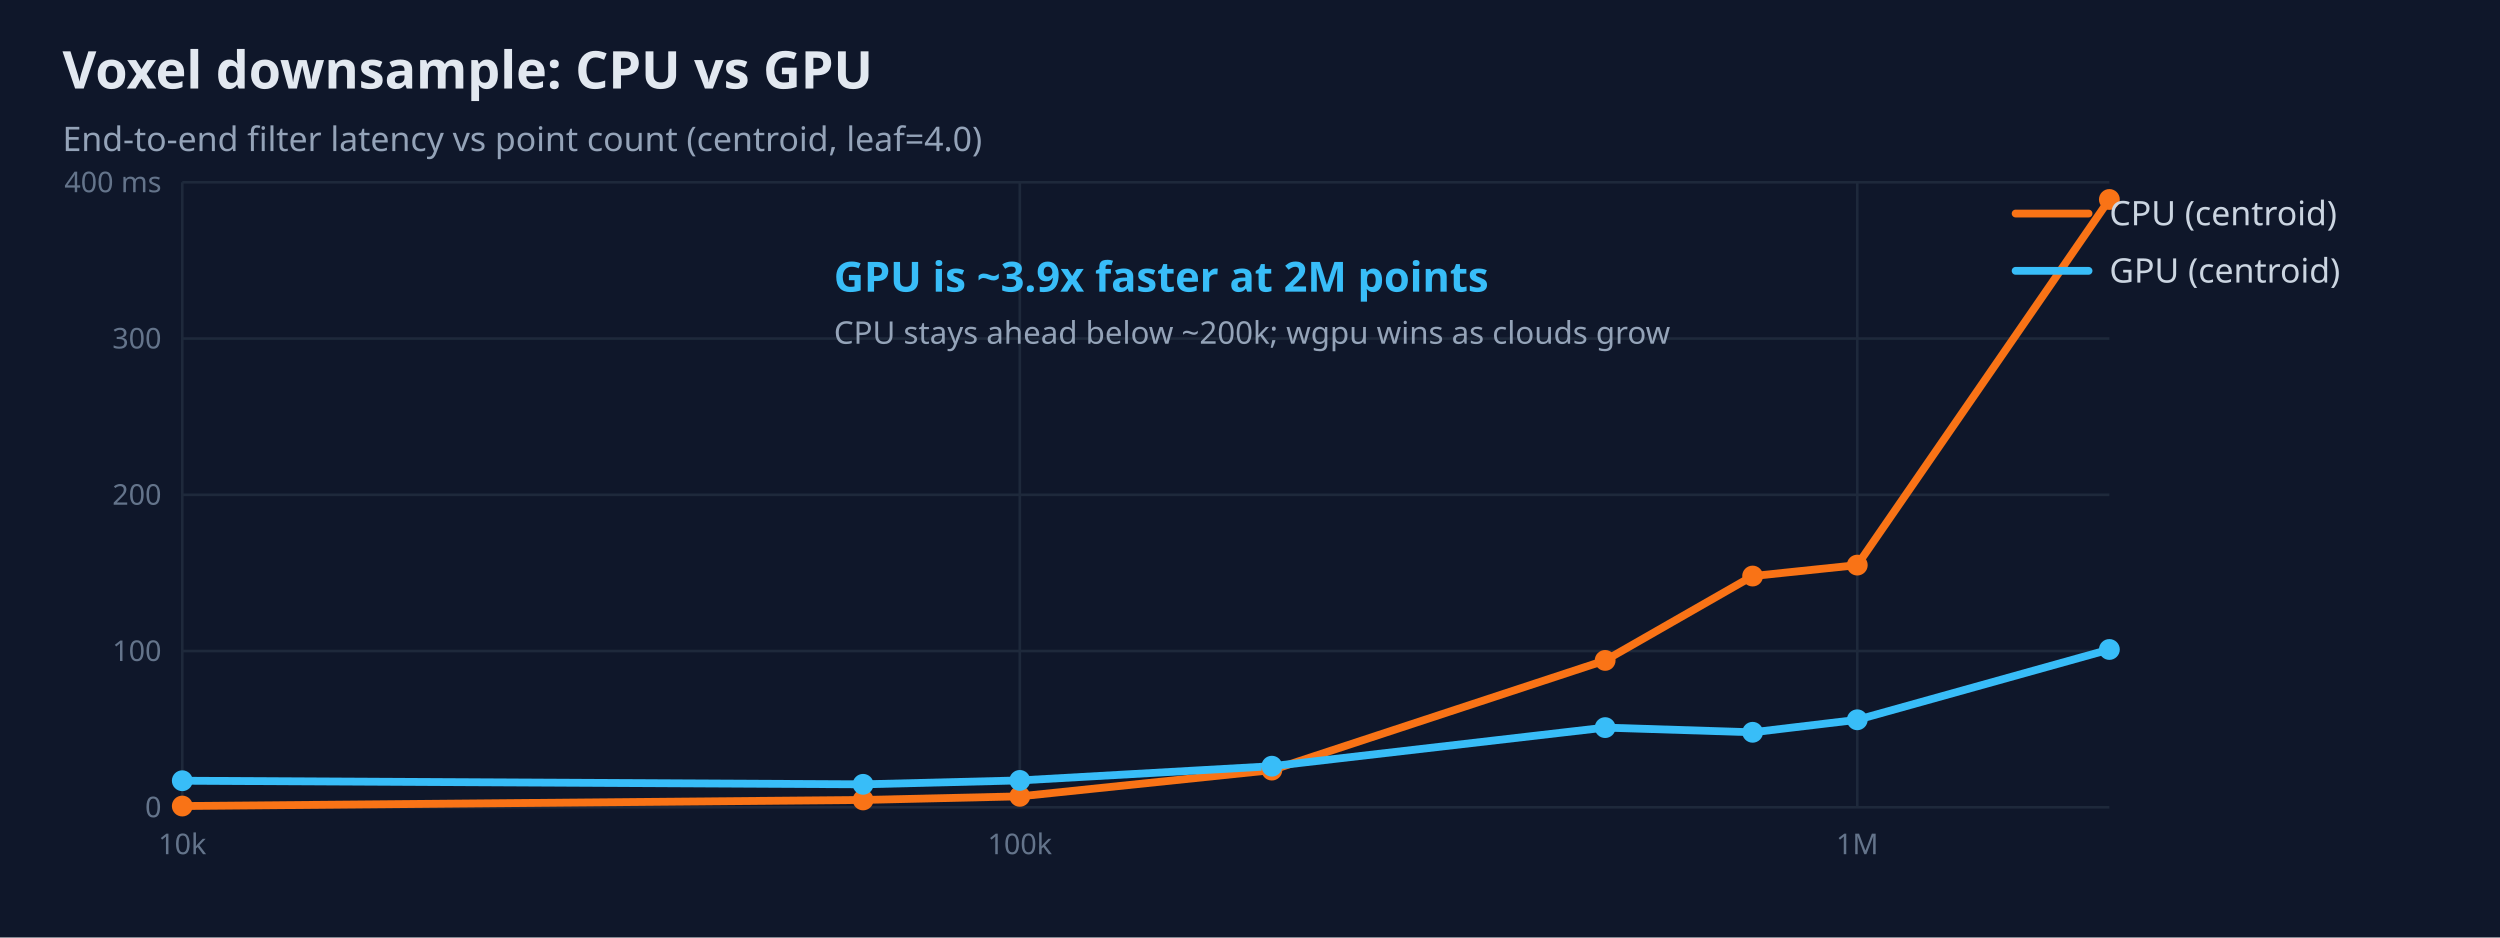
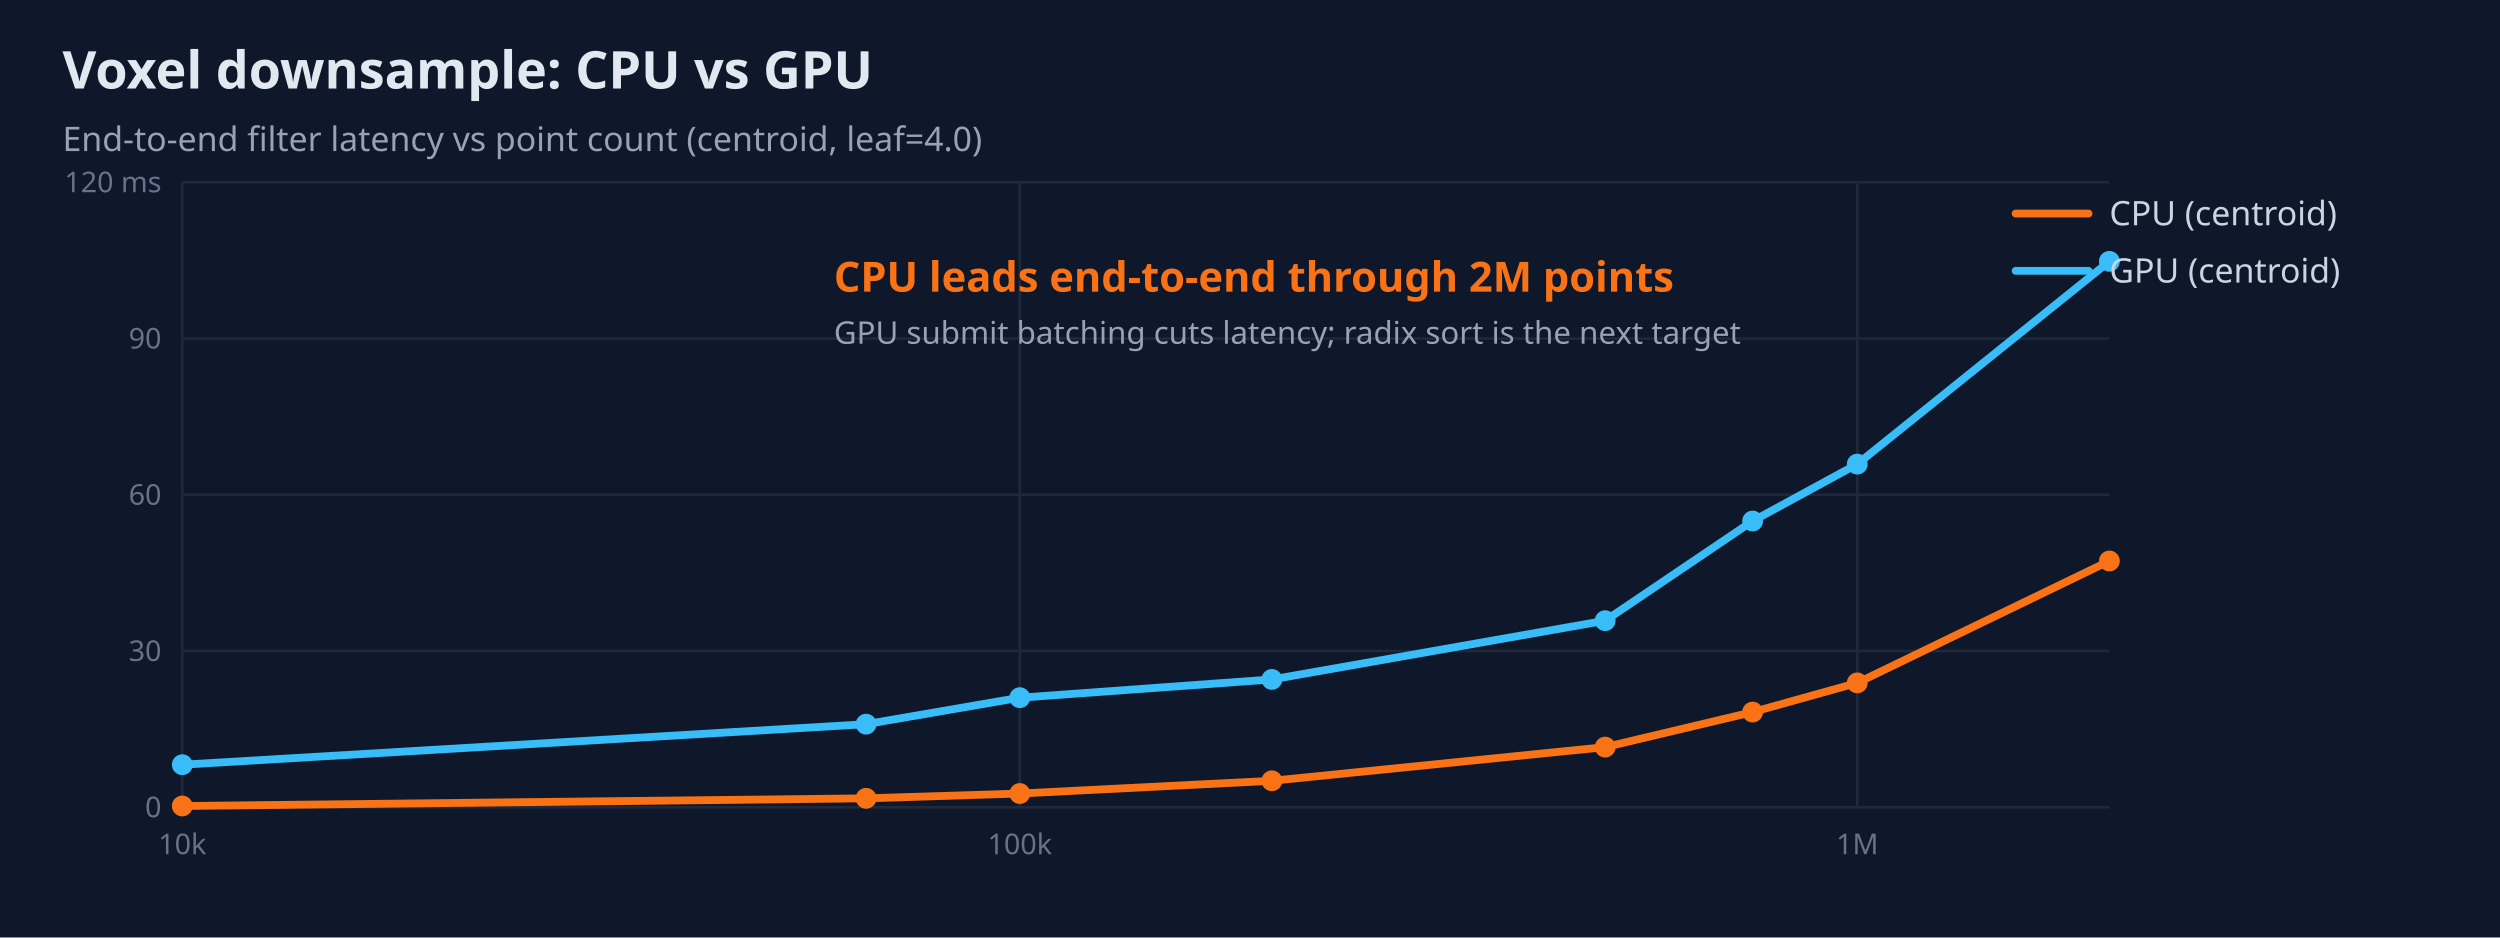
<svg xmlns="http://www.w3.org/2000/svg" width="960" height="360" viewBox="0 0 960 360" role="img" aria-labelledby="title desc">
  <rect width="960" height="360" fill="#0f172a" />
  <text x="24" y="34" fill="#e2e8f0" font-family="ui-sans-serif, system-ui, sans-serif" font-size="20" font-weight="700">Voxel downsample: CPU vs GPU</text>
  <text x="24" y="58" fill="#94a3b8" font-family="ui-sans-serif, system-ui, sans-serif" font-size="13">End-to-end filter latency vs point count (centroid, leaf=4.0)</text>
  <line x1="70.0" y1="310.00" x2="810.0" y2="310.00" stroke="#1e293b" stroke-width="1" />
  <line x1="70.0" y1="250.00" x2="810.0" y2="250.00" stroke="#1e293b" stroke-width="1" />
  <line x1="70.0" y1="190.00" x2="810.0" y2="190.00" stroke="#1e293b" stroke-width="1" />
  <line x1="70.0" y1="130.00" x2="810.0" y2="130.00" stroke="#1e293b" stroke-width="1" />
  <line x1="70.0" y1="70.00" x2="810.0" y2="70.00" stroke="#1e293b" stroke-width="1" />
  <line x1="70.00" y1="70.0" x2="70.00" y2="310.0" stroke="#1e293b" stroke-width="1" />
  <text x="70.00" y="310.0" dy="18" text-anchor="middle" fill="#64748b" font-family="ui-sans-serif, system-ui, sans-serif" font-size="11">10k</text>
  <line x1="391.60" y1="70.0" x2="391.60" y2="310.0" stroke="#1e293b" stroke-width="1" />
  <text x="391.60" y="310.0" dy="18" text-anchor="middle" fill="#64748b" font-family="ui-sans-serif, system-ui, sans-serif" font-size="11">100k</text>
  <line x1="713.19" y1="70.0" x2="713.19" y2="310.0" stroke="#1e293b" stroke-width="1" />
  <text x="713.19" y="310.0" dy="18" text-anchor="middle" fill="#64748b" font-family="ui-sans-serif, system-ui, sans-serif" font-size="11">1M</text>
  <text x="70.0" y="310.00" dx="-8" text-anchor="end" dominant-baseline="middle" fill="#64748b" font-family="ui-sans-serif, system-ui, sans-serif" font-size="11">0</text>
-   <text x="70.0" y="250.00" dx="-8" text-anchor="end" dominant-baseline="middle" fill="#64748b" font-family="ui-sans-serif, system-ui, sans-serif" font-size="11">100</text>
-   <text x="70.0" y="190.00" dx="-8" text-anchor="end" dominant-baseline="middle" fill="#64748b" font-family="ui-sans-serif, system-ui, sans-serif" font-size="11">200</text>
-   <text x="70.0" y="130.00" dx="-8" text-anchor="end" dominant-baseline="middle" fill="#64748b" font-family="ui-sans-serif, system-ui, sans-serif" font-size="11">300</text>
-   <text x="70.0" y="70.00" dx="-8" text-anchor="end" dominant-baseline="middle" fill="#64748b" font-family="ui-sans-serif, system-ui, sans-serif" font-size="11">400 ms</text>
-   <polyline points="70.00,309.52 331.43,307.18 391.60,305.80 488.40,295.72 616.38,253.60 673.01,221.20 713.19,217.00 810.00,76.60" fill="none" stroke="#f97316" stroke-width="3" stroke-linejoin="round" />
-   <polyline points="70.00,299.80 331.43,301.18 391.60,299.68 488.40,294.22 616.38,279.40 673.01,281.20 713.19,276.40 810.00,249.40" fill="none" stroke="#38bdf8" stroke-width="3" stroke-linejoin="round" />
-   <circle cx="70.00" cy="309.52" r="4" fill="#f97316" />
-   <circle cx="70.00" cy="299.80" r="4" fill="#38bdf8" />
-   <circle cx="331.43" cy="307.18" r="4" fill="#f97316" />
-   <circle cx="331.43" cy="301.18" r="4" fill="#38bdf8" />
-   <circle cx="391.60" cy="305.80" r="4" fill="#f97316" />
-   <circle cx="391.60" cy="299.68" r="4" fill="#38bdf8" />
-   <circle cx="488.40" cy="295.72" r="4" fill="#f97316" />
-   <circle cx="488.40" cy="294.22" r="4" fill="#38bdf8" />
-   <circle cx="616.38" cy="253.60" r="4" fill="#f97316" />
-   <circle cx="616.38" cy="279.40" r="4" fill="#38bdf8" />
-   <circle cx="673.01" cy="221.20" r="4" fill="#f97316" />
-   <circle cx="673.01" cy="281.20" r="4" fill="#38bdf8" />
-   <circle cx="713.19" cy="217.00" r="4" fill="#f97316" />
-   <circle cx="713.19" cy="276.40" r="4" fill="#38bdf8" />
-   <circle cx="810.00" cy="76.60" r="4" fill="#f97316" />
-   <circle cx="810.00" cy="249.40" r="4" fill="#38bdf8" />
+   <text x="70.0" y="250.00" dx="-8" text-anchor="end" dominant-baseline="middle" fill="#64748b" font-family="ui-sans-serif, system-ui, sans-serif" font-size="11">30</text>
+   <text x="70.0" y="190.00" dx="-8" text-anchor="end" dominant-baseline="middle" fill="#64748b" font-family="ui-sans-serif, system-ui, sans-serif" font-size="11">60</text>
+   <text x="70.0" y="130.00" dx="-8" text-anchor="end" dominant-baseline="middle" fill="#64748b" font-family="ui-sans-serif, system-ui, sans-serif" font-size="11">90</text>
+   <text x="70.0" y="70.00" dx="-8" text-anchor="end" dominant-baseline="middle" fill="#64748b" font-family="ui-sans-serif, system-ui, sans-serif" font-size="11">120 ms</text>
+   <polyline points="70.00,309.50 332.58,306.56 391.60,304.71 488.40,299.82 616.38,286.89 673.01,273.44 713.19,262.23 810.00,215.42" fill="none" stroke="#f97316" stroke-width="3" stroke-linejoin="round" />
+   <polyline points="70.00,293.64 332.58,278.08 391.60,267.91 488.40,260.90 616.38,238.34 673.01,200.08 713.19,178.22 810.00,100.36" fill="none" stroke="#38bdf8" stroke-width="3" stroke-linejoin="round" />
+   <circle cx="70.00" cy="309.50" r="4" fill="#f97316" />
+   <circle cx="70.00" cy="293.64" r="4" fill="#38bdf8" />
+   <circle cx="332.58" cy="306.56" r="4" fill="#f97316" />
+   <circle cx="332.58" cy="278.08" r="4" fill="#38bdf8" />
+   <circle cx="391.60" cy="304.71" r="4" fill="#f97316" />
+   <circle cx="391.60" cy="267.91" r="4" fill="#38bdf8" />
+   <circle cx="488.40" cy="299.82" r="4" fill="#f97316" />
+   <circle cx="488.40" cy="260.90" r="4" fill="#38bdf8" />
+   <circle cx="616.38" cy="286.89" r="4" fill="#f97316" />
+   <circle cx="616.38" cy="238.34" r="4" fill="#38bdf8" />
+   <circle cx="673.01" cy="273.44" r="4" fill="#f97316" />
+   <circle cx="673.01" cy="200.08" r="4" fill="#38bdf8" />
+   <circle cx="713.19" cy="262.23" r="4" fill="#f97316" />
+   <circle cx="713.19" cy="178.22" r="4" fill="#38bdf8" />
+   <circle cx="810.00" cy="215.42" r="4" fill="#f97316" />
+   <circle cx="810.00" cy="100.36" r="4" fill="#38bdf8" />
  <line x1="802.0" y1="82.0" x2="774.0" y2="82.0" stroke="#f97316" stroke-width="3" stroke-linecap="round" />
  <text x="802.0" y="82.0" dx="8" dominant-baseline="middle" fill="#cbd5e1" font-family="ui-sans-serif, system-ui, sans-serif" font-size="13">CPU (centroid)</text>
  <line x1="802.0" y1="104.0" x2="774.0" y2="104.0" stroke="#38bdf8" stroke-width="3" stroke-linecap="round" />
  <text x="802.0" y="104.0" dx="8" dominant-baseline="middle" fill="#cbd5e1" font-family="ui-sans-serif, system-ui, sans-serif" font-size="13">GPU (centroid)</text>
-   <text x="320.2" y="112.0" fill="#38bdf8" font-family="ui-sans-serif, system-ui, sans-serif" font-size="16" font-weight="700">GPU is ~3.9x faster at 2M points</text>
-   <text x="320.2" y="132.0" fill="#94a3b8" font-family="ui-sans-serif, system-ui, sans-serif" font-size="12">CPU stays ahead below ~200k; wgpu wins as clouds grow</text>
+   <text x="320.2" y="112.0" fill="#f97316" font-family="ui-sans-serif, system-ui, sans-serif" font-size="16" font-weight="700">CPU leads end-to-end through 2M points</text>
+   <text x="320.2" y="132.0" fill="#94a3b8" font-family="ui-sans-serif, system-ui, sans-serif" font-size="12">GPU submit batching cuts latency; radix sort is the next target</text>
</svg>
